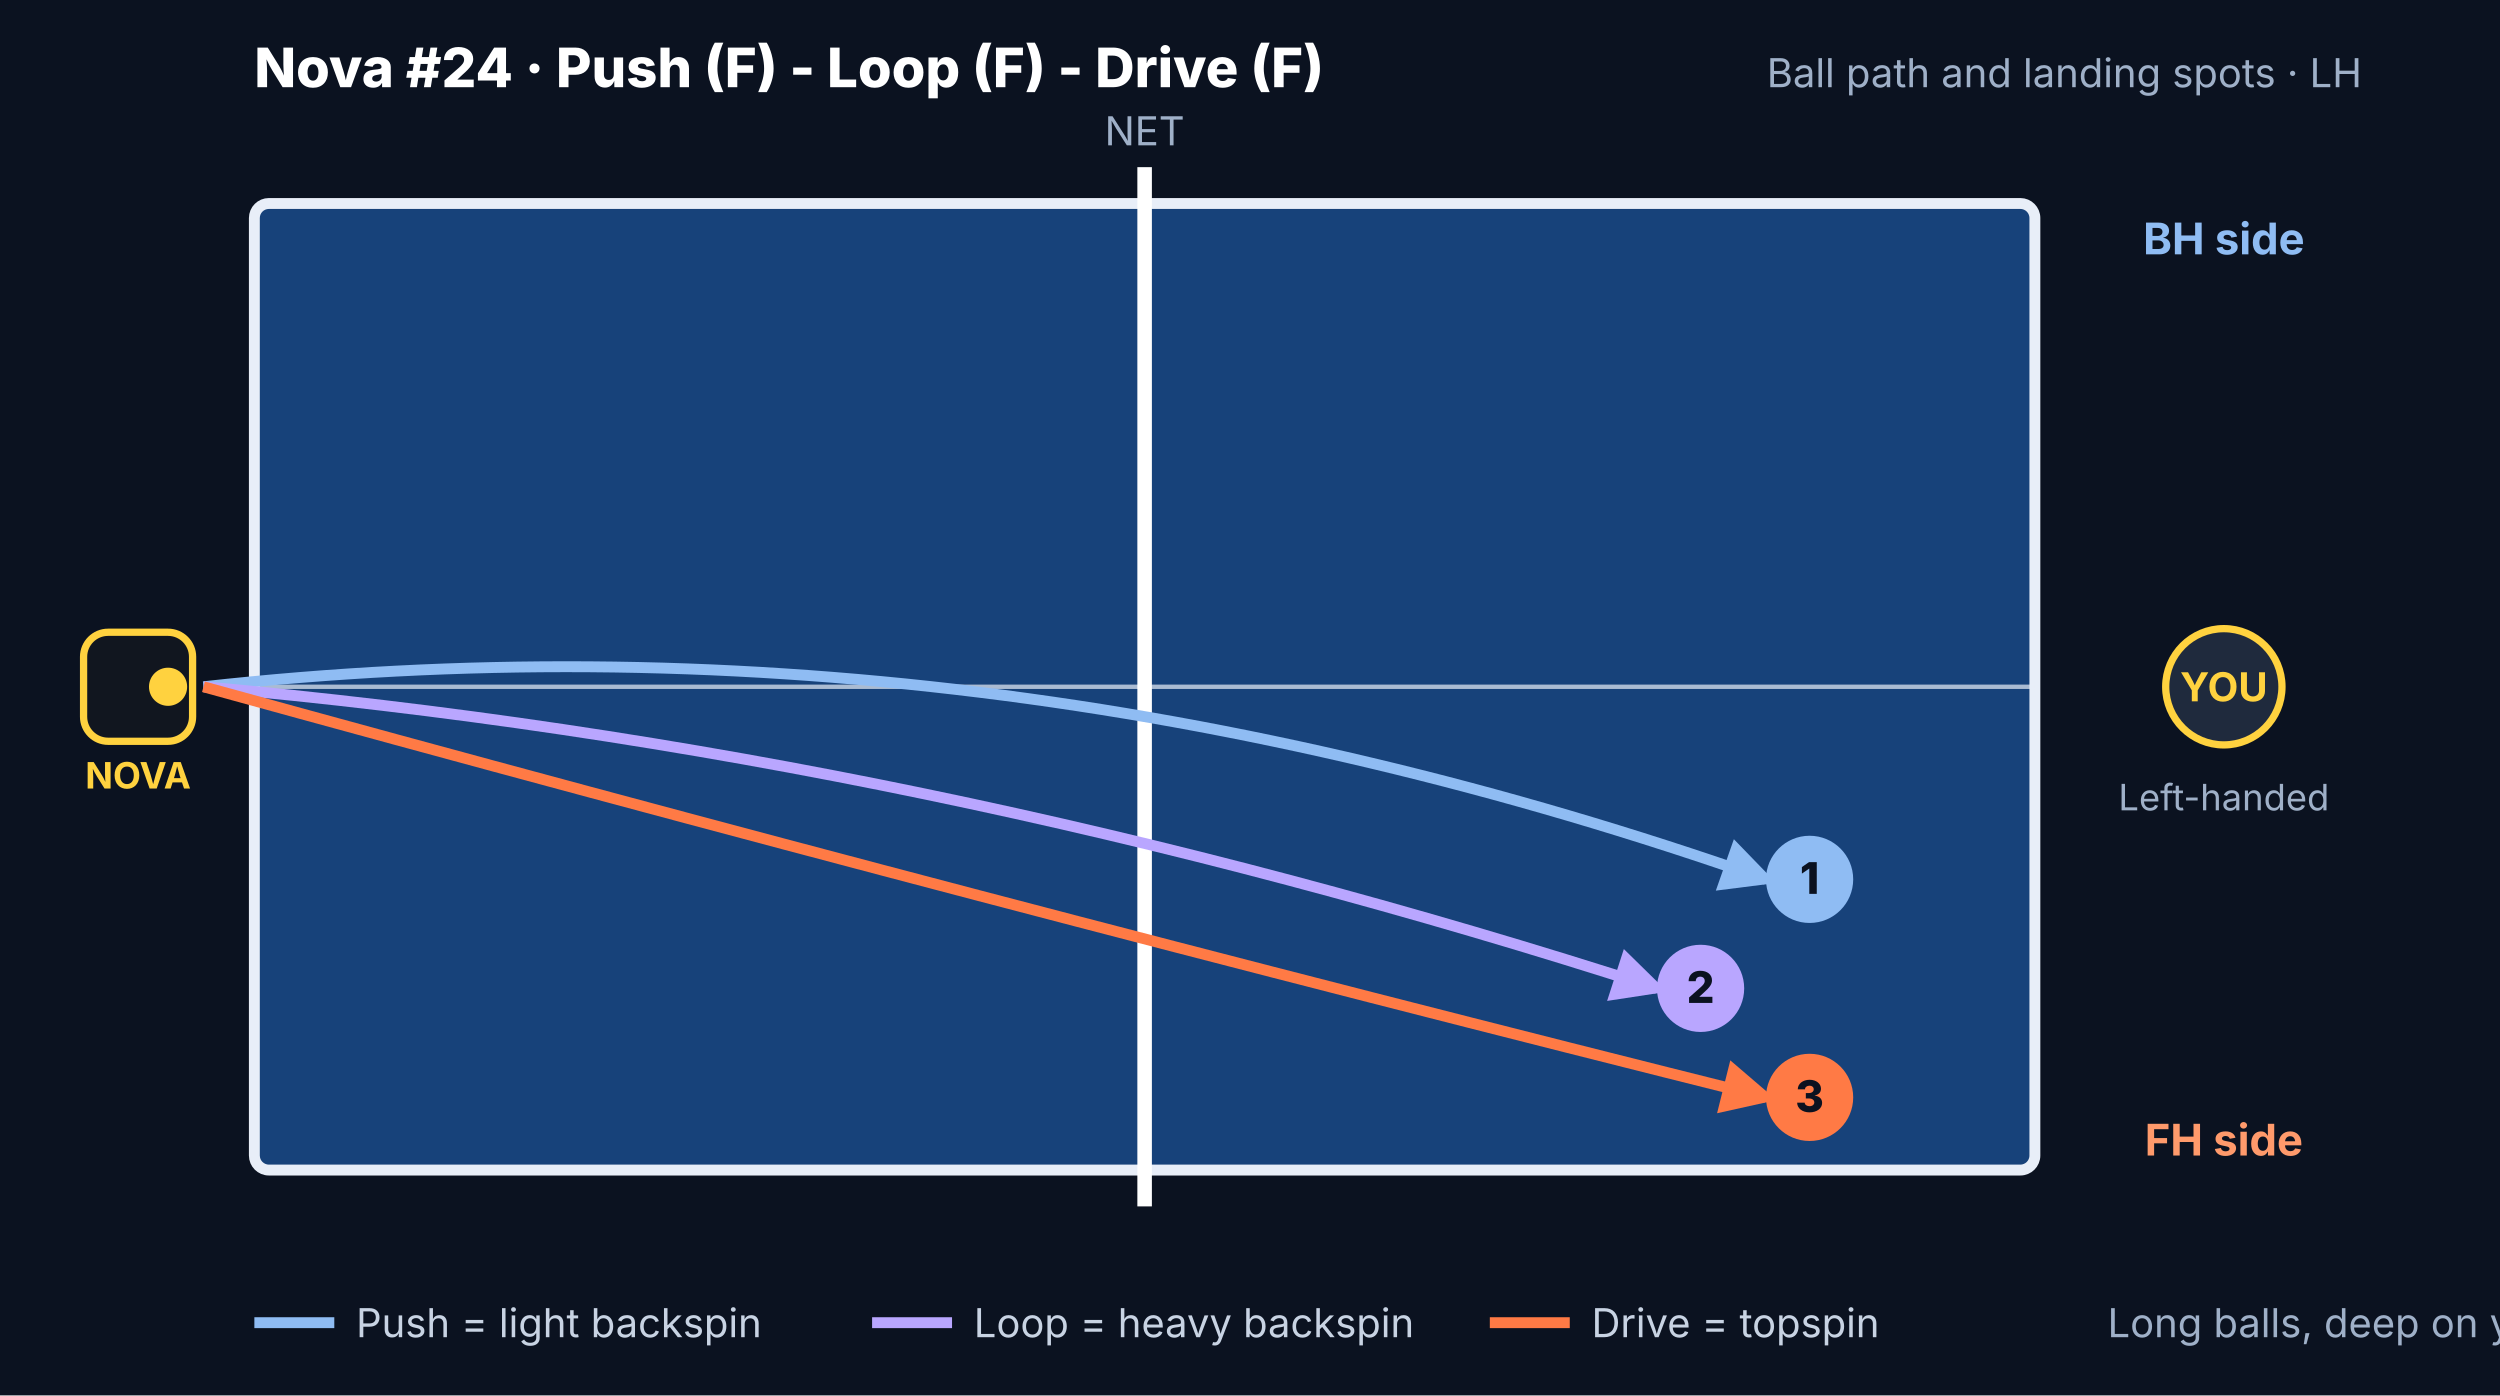
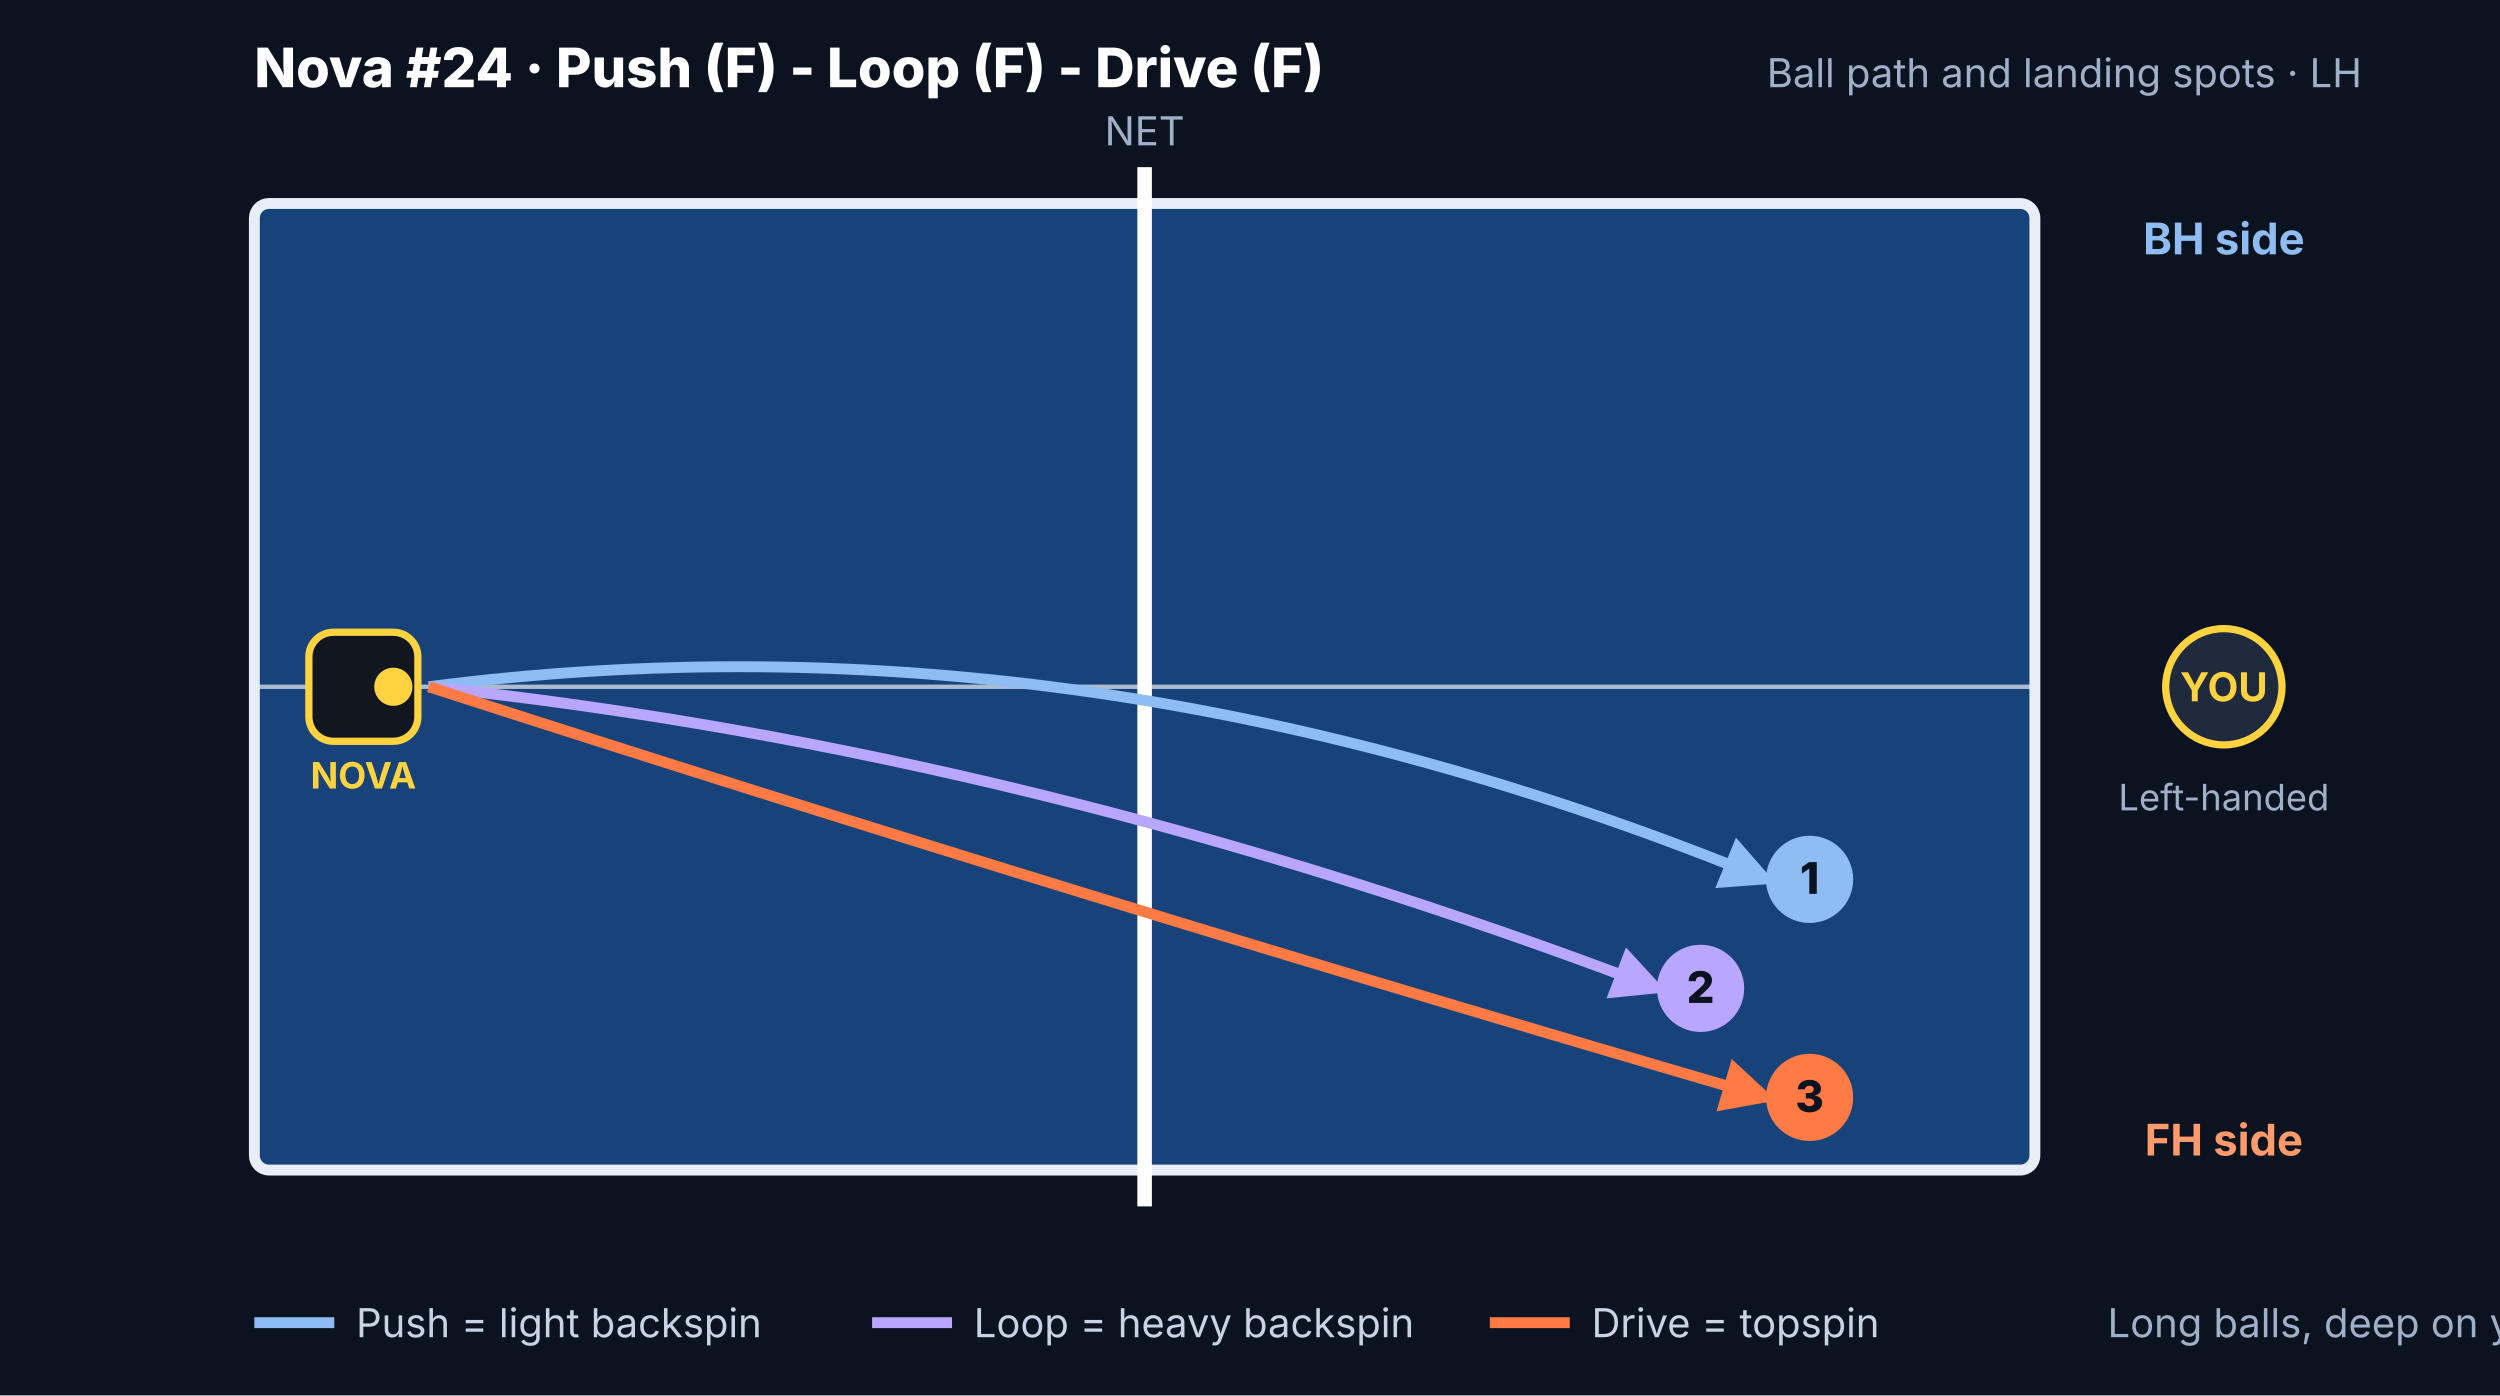
<svg xmlns="http://www.w3.org/2000/svg" viewBox="0 0 688 384" width="1376" height="768">
  <defs>
    <marker id="ah" viewBox="0 0 10 10" refX="8" refY="5" markerWidth="5" markerHeight="5" orient="auto-start-reverse">
      <path d="M0 0L10 5L0 10z" fill="context-stroke" />
    </marker>
    <radialGradient id="glow">
      <stop offset="0" stop-color="#ffd23f" stop-opacity=".55" />
      <stop offset="1" stop-color="#ffd23f" stop-opacity="0" />
    </radialGradient>
  </defs>
  <rect width="688" height="384" fill="#0b1220" />
  <text x="70" y="24" font-family="Inter, Arial, sans-serif" font-size="15" font-weight="800" fill="#ffffff">Nova #24 · Push (F) - Loop (F) - Drive (F)</text>
  <text x="650" y="24" text-anchor="end" font-family="Inter, Arial, sans-serif" font-size="11" fill="#9fb0c8">Ball path and landing spots · LH</text>
  <rect x="70" y="56" width="490" height="266" rx="4" fill="#17427a" stroke="#e8eef8" stroke-width="3" />
  <line x1="70" y1="189" x2="560" y2="189" stroke="#e8eef8" stroke-width="1.2" opacity=".7" />
  <line x1="315" y1="46" x2="315" y2="332" stroke="#ffffff" stroke-width="4" />
  <text x="315" y="40" text-anchor="middle" font-family="Inter, Arial, sans-serif" font-size="11" fill="#9fb0c8">NET</text>
  <circle cx="612" cy="189" r="16" fill="#1f2a3d" stroke="#ffd23f" stroke-width="2" />
  <text x="612" y="193" text-anchor="middle" font-family="Inter, Arial, sans-serif" font-size="11" font-weight="700" fill="#ffd23f">YOU</text>
  <text x="612" y="223" text-anchor="middle" font-family="Inter, Arial, sans-serif" font-size="10" fill="#9fb0c8">Left-handed</text>
  <text x="612" y="318" text-anchor="middle" font-family="Inter, Arial, sans-serif" font-size="12" font-weight="700" fill="#ff9a6b">FH side</text>
  <text x="612" y="70" text-anchor="middle" font-family="Inter, Arial, sans-serif" font-size="12" font-weight="700" fill="#8fbcf3">BH side</text>
-   <rect x="23" y="174" width="30" height="30" rx="6.75" fill="#11161f" stroke="#ffd23f" stroke-width="2" />
-   <circle cx="46.25" cy="189" r="5.25" fill="#ffd23f" />
-   <text x="38" y="217" text-anchor="middle" font-family="Inter, Arial, sans-serif" font-size="10" font-weight="700" fill="#ffd23f">NOVA</text>
-   <path d="M56 189 Q 268 165.5 486 242" fill="none" stroke="#8fbcf3" stroke-width="3" marker-end="url(#ah)" />
+   <rect x="85" y="174" width="30" height="30" rx="6.75" fill="#11161f" stroke="#ffd23f" stroke-width="2" />
+   <circle cx="108.25" cy="189" r="5.25" fill="#ffd23f" />
+   <text x="100" y="217" text-anchor="middle" font-family="Inter, Arial, sans-serif" font-size="10" font-weight="700" fill="#ffd23f">NOVA</text>
+   <path d="M118 189 Q 299 165.5 486 242" fill="none" stroke="#8fbcf3" stroke-width="3" marker-end="url(#ah)" />
  <circle cx="498" cy="242" r="12" fill="#8fbcf3" />
  <text x="498" y="246" text-anchor="middle" font-family="Inter, Arial, sans-serif" font-size="12" font-weight="800" fill="#0b1220">1</text>
-   <path d="M56 189 Q 253 206.5 456 272" fill="none" stroke="#b9a6ff" stroke-width="3" marker-end="url(#ah)" />
+   <path d="M118 189 Q 284 206.5 456 272" fill="none" stroke="#b9a6ff" stroke-width="3" marker-end="url(#ah)" />
  <circle cx="468" cy="272" r="12" fill="#b9a6ff" />
  <text x="468" y="276" text-anchor="middle" font-family="Inter, Arial, sans-serif" font-size="12" font-weight="800" fill="#0b1220">2</text>
-   <path d="M56 189 Q 268 247.5 486 302" fill="none" stroke="#ff7a45" stroke-width="3" marker-end="url(#ah)" />
+   <path d="M118 189 Q 299 247.5 486 302" fill="none" stroke="#ff7a45" stroke-width="3" marker-end="url(#ah)" />
  <circle cx="498" cy="302" r="12" fill="#ff7a45" />
  <text x="498" y="306" text-anchor="middle" font-family="Inter, Arial, sans-serif" font-size="12" font-weight="800" fill="#0b1220">3</text>
  <line x1="70" y1="364" x2="92" y2="364" stroke="#8fbcf3" stroke-width="3" />
  <text x="98" y="368" font-family="Inter, Arial, sans-serif" font-size="11" fill="#c8d3e3">Push = light backspin</text>
  <line x1="240" y1="364" x2="262" y2="364" stroke="#b9a6ff" stroke-width="3" />
  <text x="268" y="368" font-family="Inter, Arial, sans-serif" font-size="11" fill="#c8d3e3">Loop = heavy backspin</text>
  <line x1="410" y1="364" x2="432" y2="364" stroke="#ff7a45" stroke-width="3" />
  <text x="438" y="368" font-family="Inter, Arial, sans-serif" font-size="11" fill="#c8d3e3">Drive = topspin</text>
  <text x="580" y="368" font-family="Inter, Arial, sans-serif" font-size="11" fill="#9fb0c8">Long balls, deep on your half</text>
</svg>
